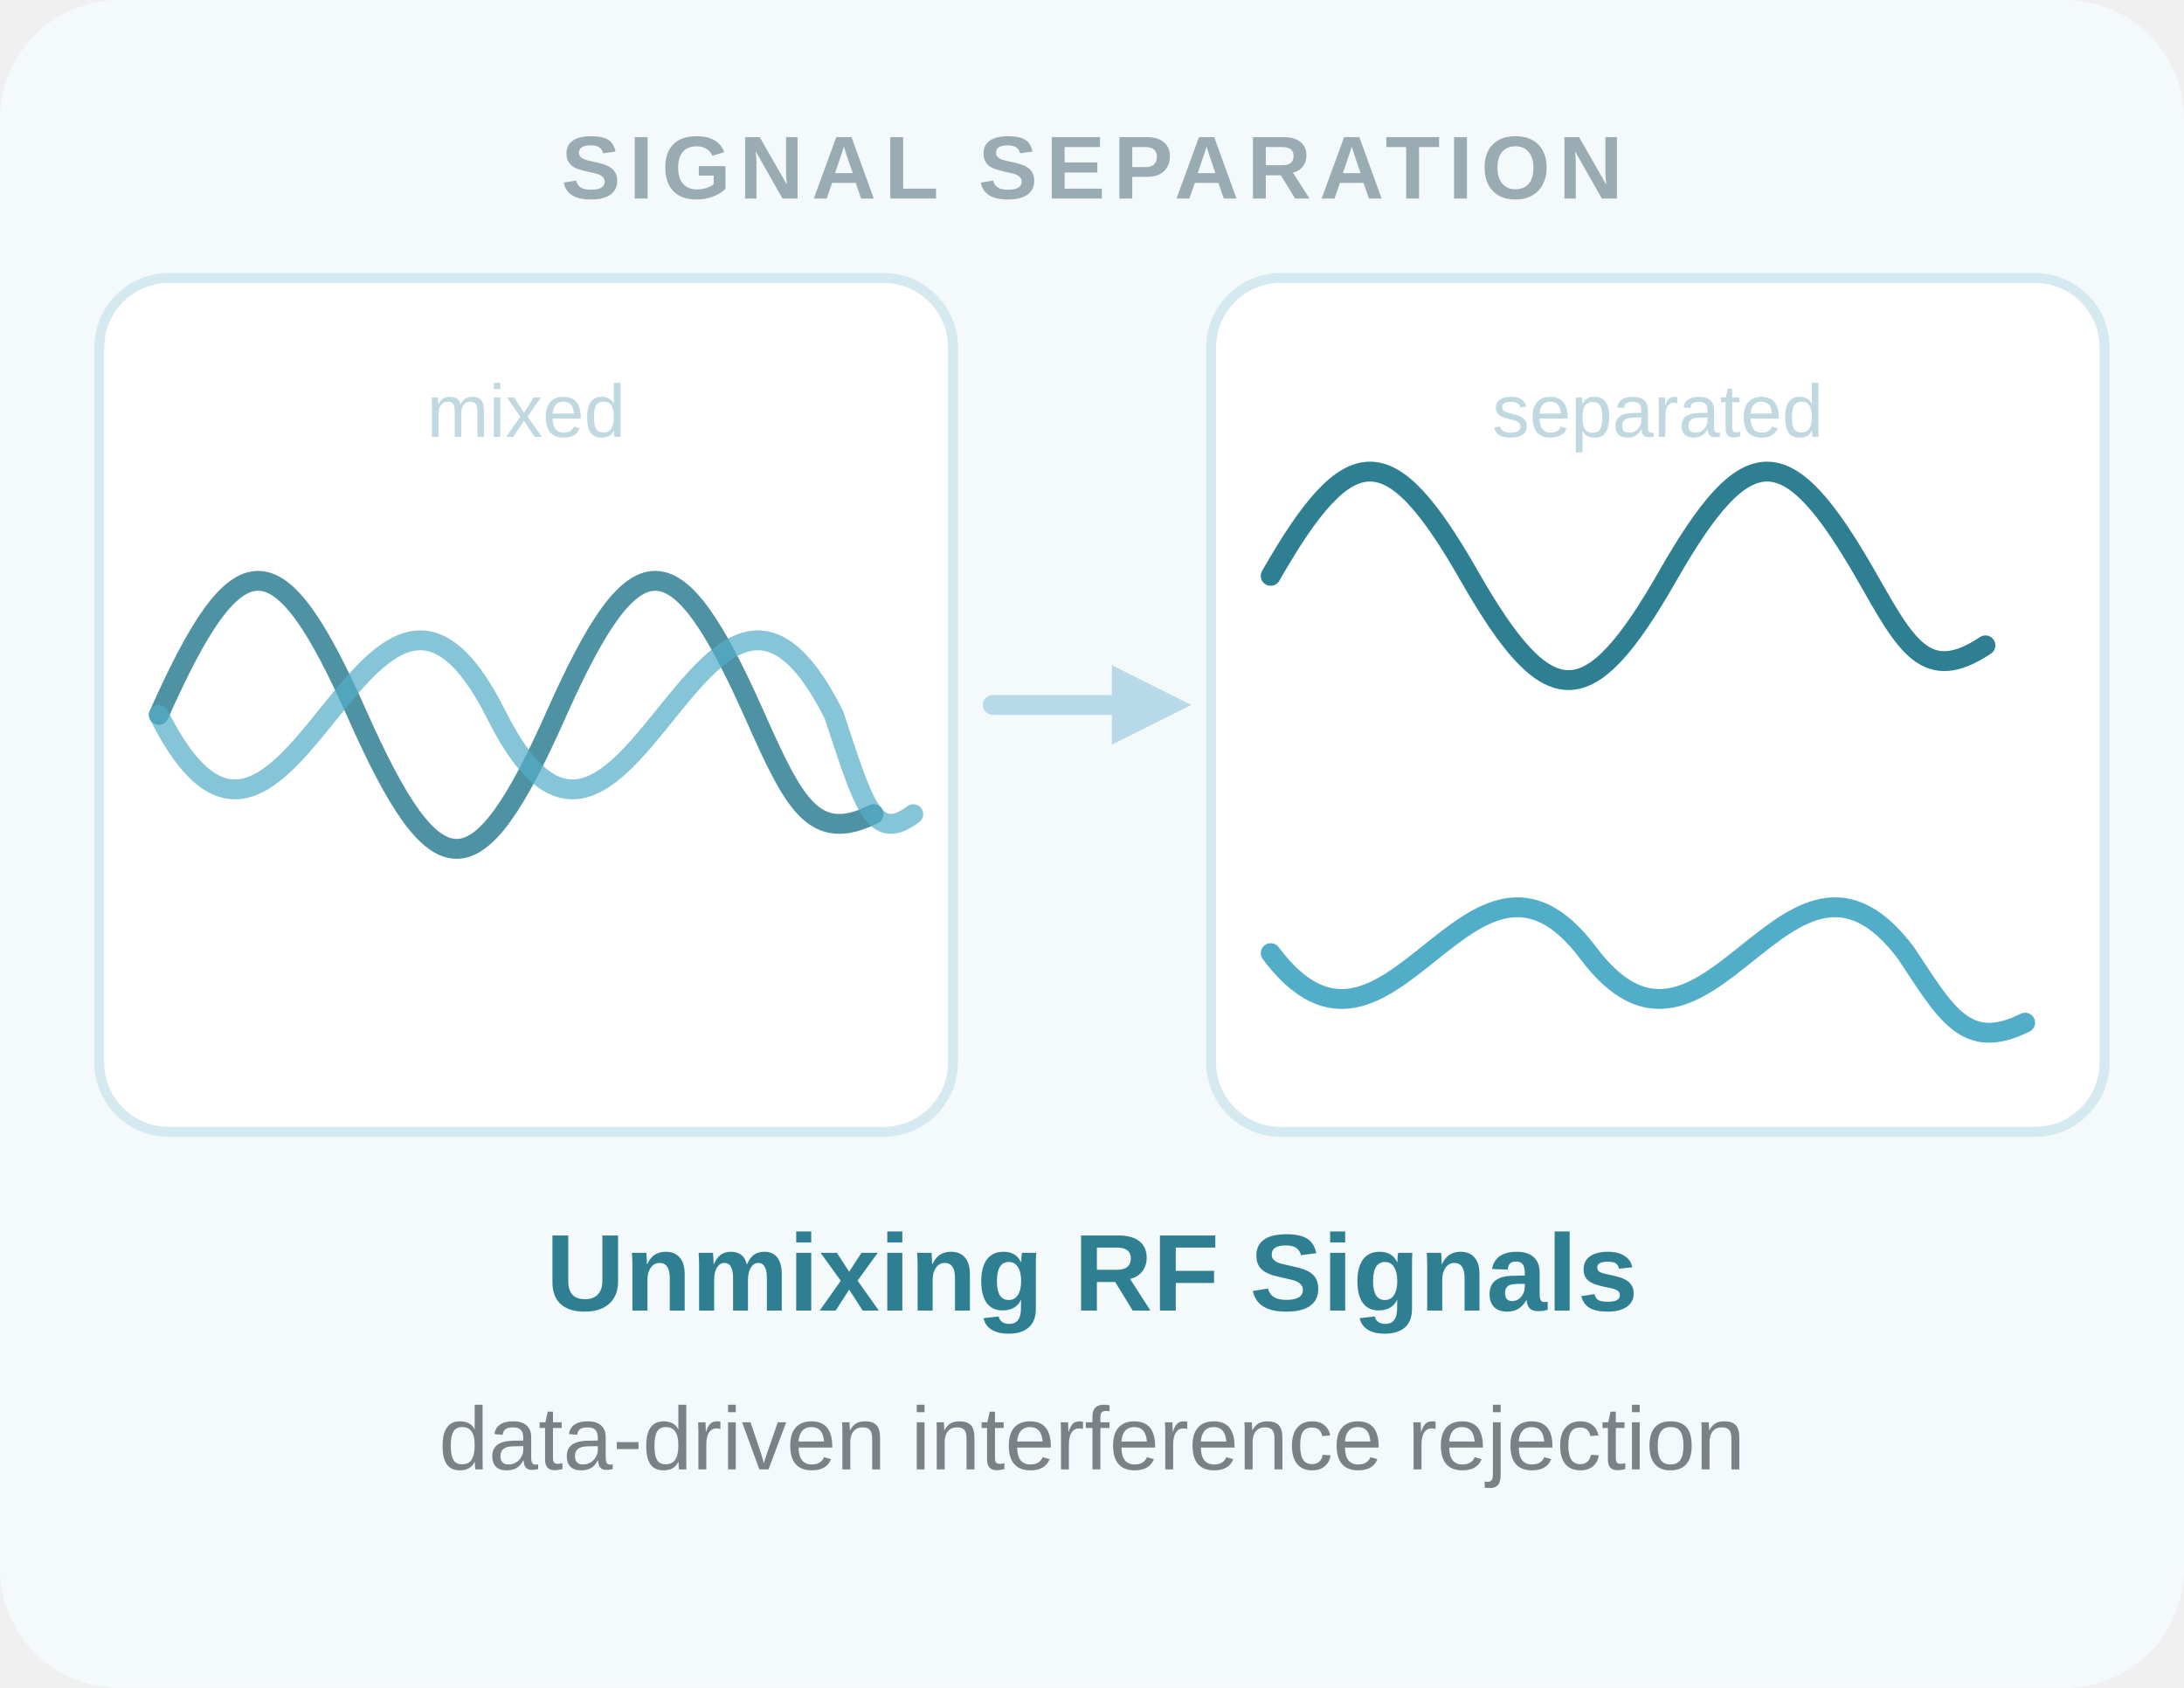
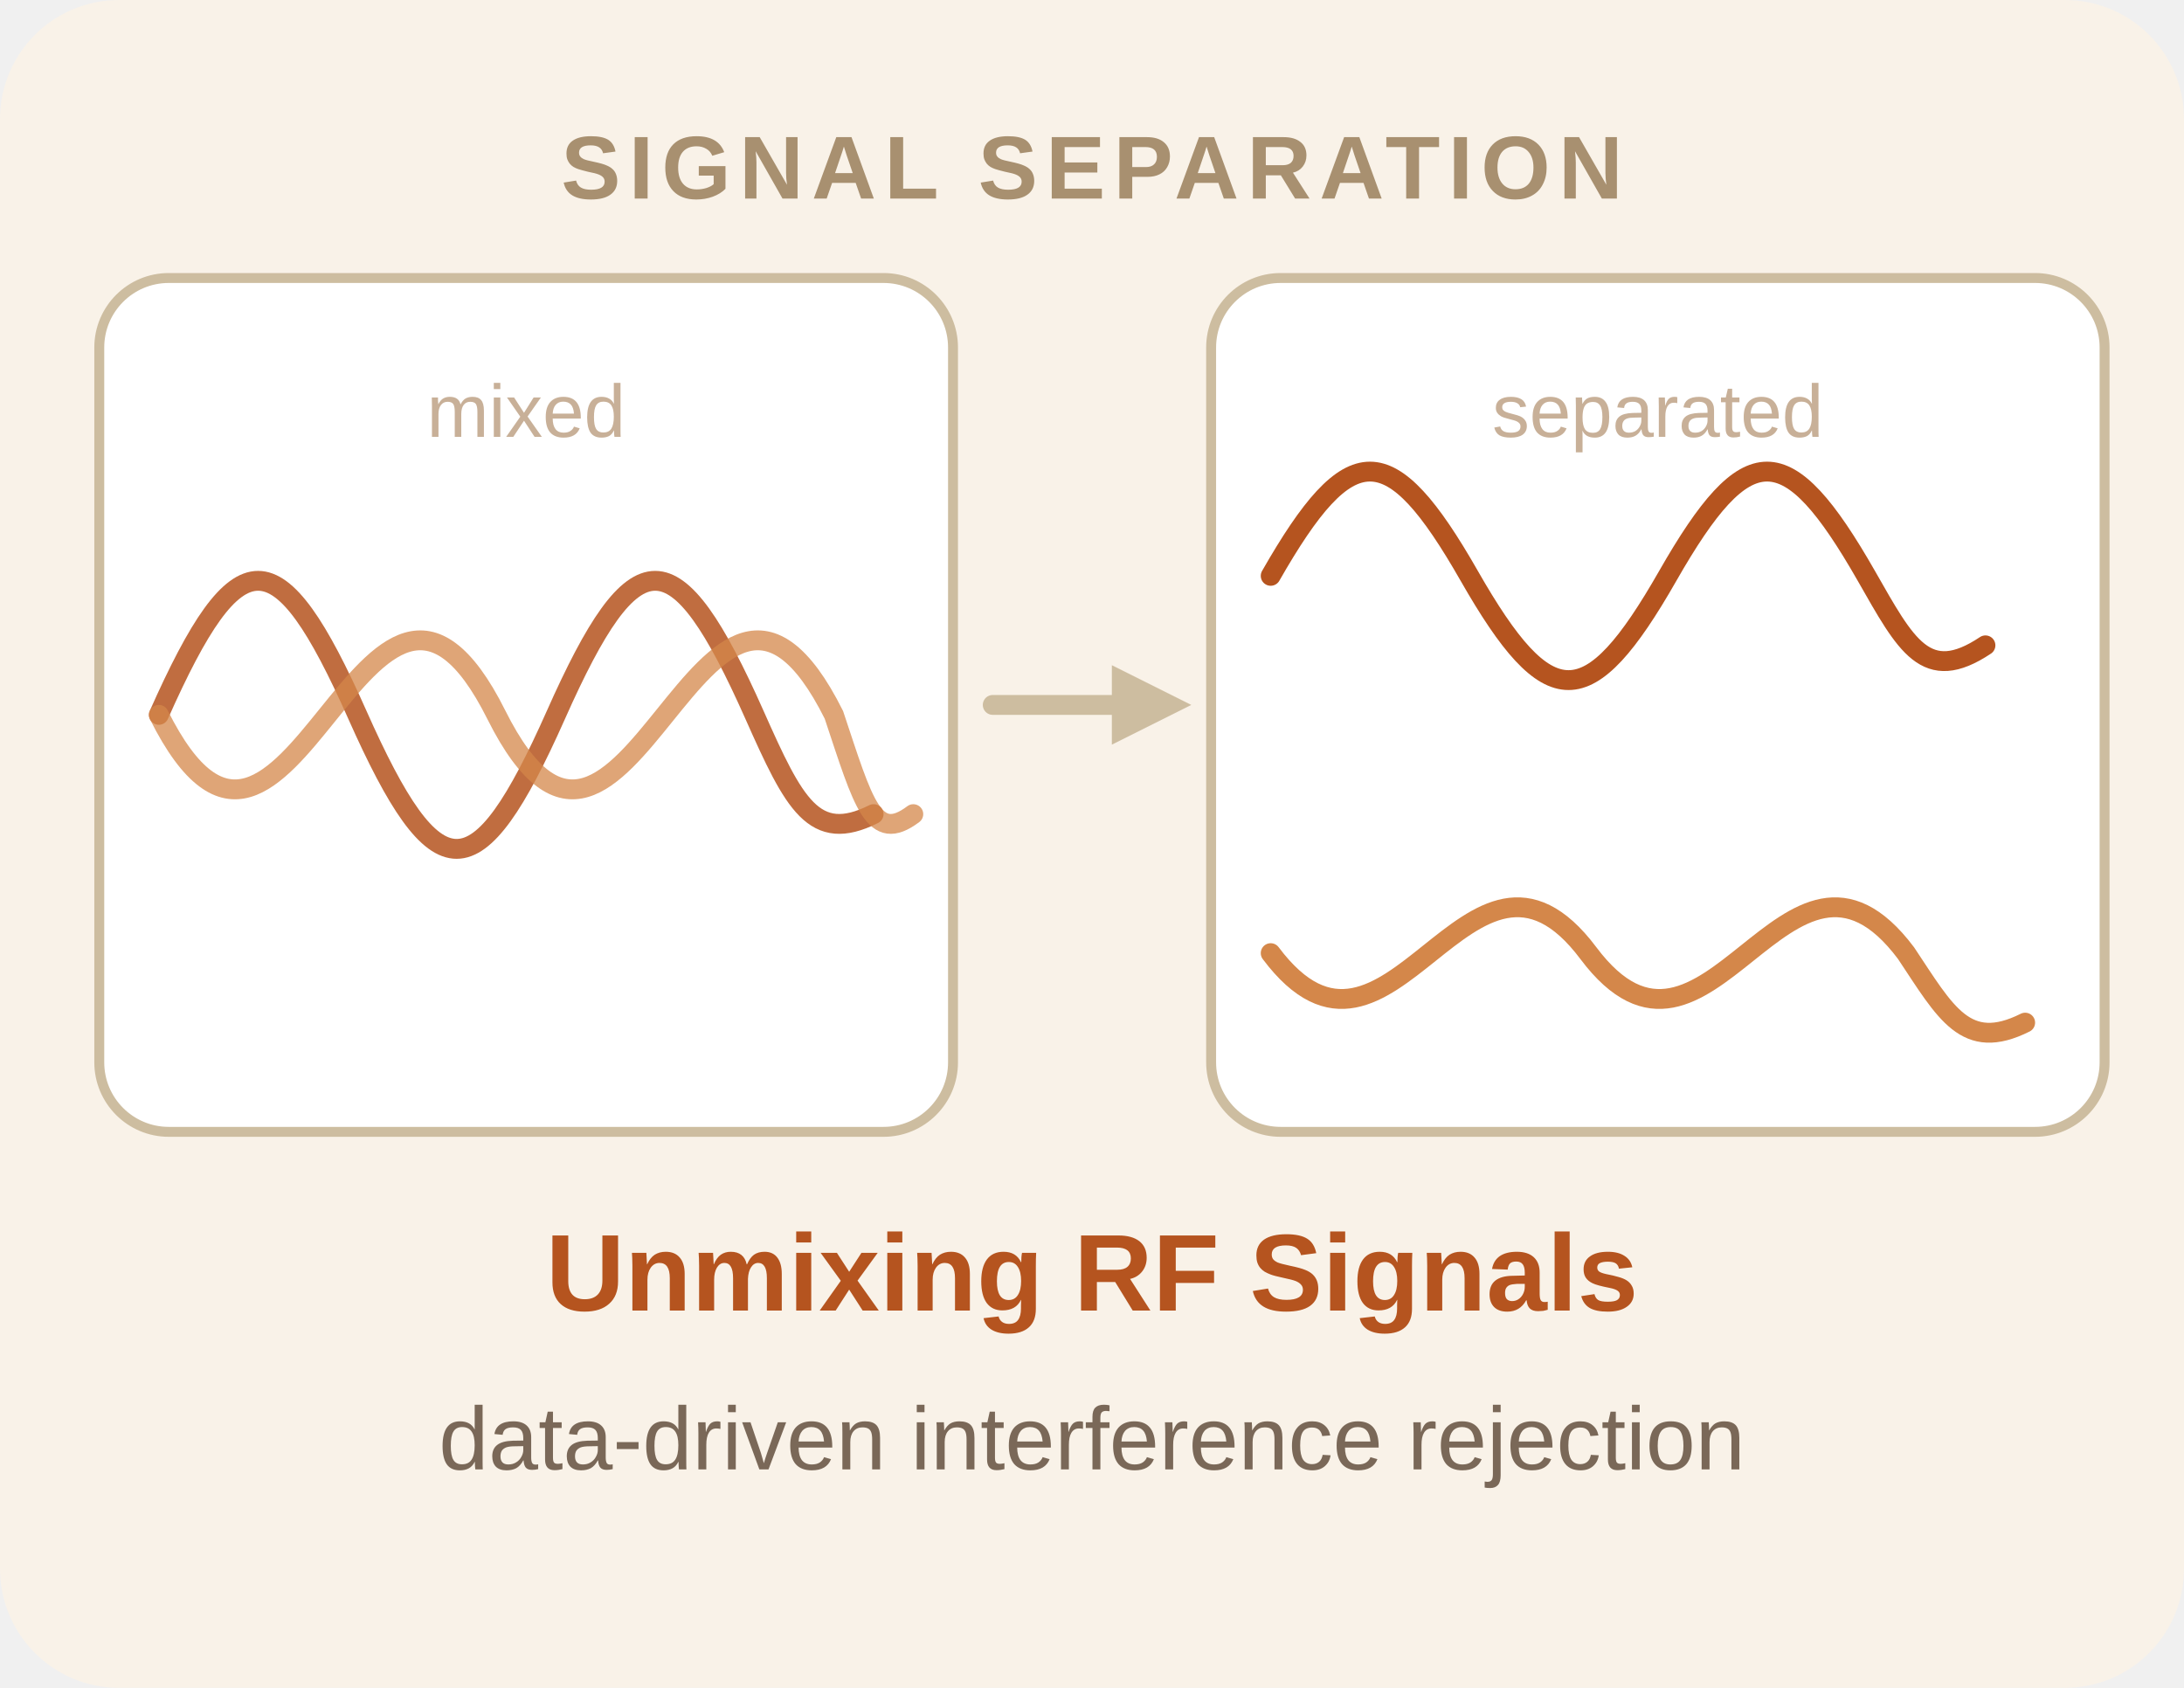
<svg xmlns="http://www.w3.org/2000/svg" viewBox="0 0 220 170">
-   <rect width="220" height="170" fill="#f4f9fb" rx="12" />
-   <text x="110" y="20" text-anchor="middle" font-family="'Segoe UI',Arial,sans-serif" font-size="9" font-weight="700" letter-spacing="0.09em" fill="#9aacb3">SIGNAL SEPARATION</text>
-   <rect x="10" y="28" width="86" height="86" rx="7" fill="white" stroke="#d4e9f0" stroke-width="1" />
-   <text x="53" y="44" text-anchor="middle" font-family="'Segoe UI',Arial,sans-serif" font-size="7.5" fill="#c0d8e0">mixed</text>
-   <path d="M 16 72 C 24 54 28 54 36 72 C 44 90 48 90 56 72 C 64 54 68 54 76 72 C 80 81 82 85 88 82" fill="none" stroke="#2f7f93" stroke-width="2" stroke-linecap="round" opacity="0.85" />
-   <path d="M 16 72 C 29 98 37 46 50 72 C 63 98 71 46 84 72 C 87 81 88 85 92 82" fill="none" stroke="#52adc8" stroke-width="2" stroke-linecap="round" opacity="0.7" />
-   <path d="M 100 71 L 116 71" stroke="#b8d9e8" stroke-width="2" stroke-linecap="round" />
-   <polygon points="112,67 120,71 112,75" fill="#b8d9e8" />
-   <rect x="122" y="28" width="90" height="86" rx="7" fill="white" stroke="#d4e9f0" stroke-width="1" />
-   <text x="167" y="44" text-anchor="middle" font-family="'Segoe UI',Arial,sans-serif" font-size="7.5" fill="#c0d8e0">separated</text>
-   <path d="M 128 58 C 136 44 140 44 148 58 C 156 72 160 72 168 58 C 176 44 180 44 188 58 C 192 65 194 69 200 65" fill="none" stroke="#2f7f93" stroke-width="2" stroke-linecap="round" />
-   <path d="M 128 96 C 140 112 148 80 160 96 C 172 112 180 80 192 96 C 196 102 198 106 204 103" fill="none" stroke="#52adc8" stroke-width="2" stroke-linecap="round" />
-   <text x="110" y="132" text-anchor="middle" font-family="'Segoe UI',Arial,sans-serif" font-size="11" font-weight="600" fill="#2f7f93">Unmixing RF Signals</text>
-   <text x="110" y="148" text-anchor="middle" font-family="'Segoe UI',Arial,sans-serif" font-size="9" fill="#7a8288">data-driven interference rejection</text>
+   <rect width="220" height="170" fill="#F9F2E8" rx="12" />
+   <text x="110" y="20" text-anchor="middle" font-family="'-apple-system','Segoe UI',Arial,sans-serif" font-size="9" font-weight="700" letter-spacing="0.09em" fill="#A89070">SIGNAL SEPARATION</text>
+   <rect x="10" y="28" width="86" height="86" rx="7" fill="#ffffff" stroke="#CDBDA0" stroke-width="1" />
+   <text x="53" y="44" text-anchor="middle" font-family="'-apple-system','Segoe UI',Arial,sans-serif" font-size="7.5" fill="#C8B098">mixed</text>
+   <path d="M 16 72 C 24 54 28 54 36 72 C 44 90 48 90 56 72 C 64 54 68 54 76 72 C 80 81 82 85 88 82" fill="none" stroke="#B5541F" stroke-width="2" stroke-linecap="round" opacity="0.85" />
+   <path d="M 16 72 C 29 98 37 46 50 72 C 63 98 71 46 84 72 C 87 81 88 85 92 82" fill="none" stroke="#D4874A" stroke-width="2" stroke-linecap="round" opacity="0.75" />
+   <path d="M 100 71 L 116 71" stroke="#CDBDA0" stroke-width="2" stroke-linecap="round" />
+   <polygon points="112,67 120,71 112,75" fill="#CDBDA0" />
+   <rect x="122" y="28" width="90" height="86" rx="7" fill="#ffffff" stroke="#CDBDA0" stroke-width="1" />
+   <text x="167" y="44" text-anchor="middle" font-family="'-apple-system','Segoe UI',Arial,sans-serif" font-size="7.5" fill="#C8B098">separated</text>
+   <path d="M 128 58 C 136 44 140 44 148 58 C 156 72 160 72 168 58 C 176 44 180 44 188 58 C 192 65 194 69 200 65" fill="none" stroke="#B5541F" stroke-width="2" stroke-linecap="round" />
+   <path d="M 128 96 C 140 112 148 80 160 96 C 172 112 180 80 192 96 C 196 102 198 106 204 103" fill="none" stroke="#D4874A" stroke-width="2" stroke-linecap="round" />
+   <text x="110" y="132" text-anchor="middle" font-family="'-apple-system','Segoe UI',Arial,sans-serif" font-size="11" font-weight="600" fill="#B5541F">Unmixing RF Signals</text>
+   <text x="110" y="148" text-anchor="middle" font-family="'-apple-system','Segoe UI',Arial,sans-serif" font-size="9" fill="#7A6858">data-driven interference rejection</text>
</svg>
